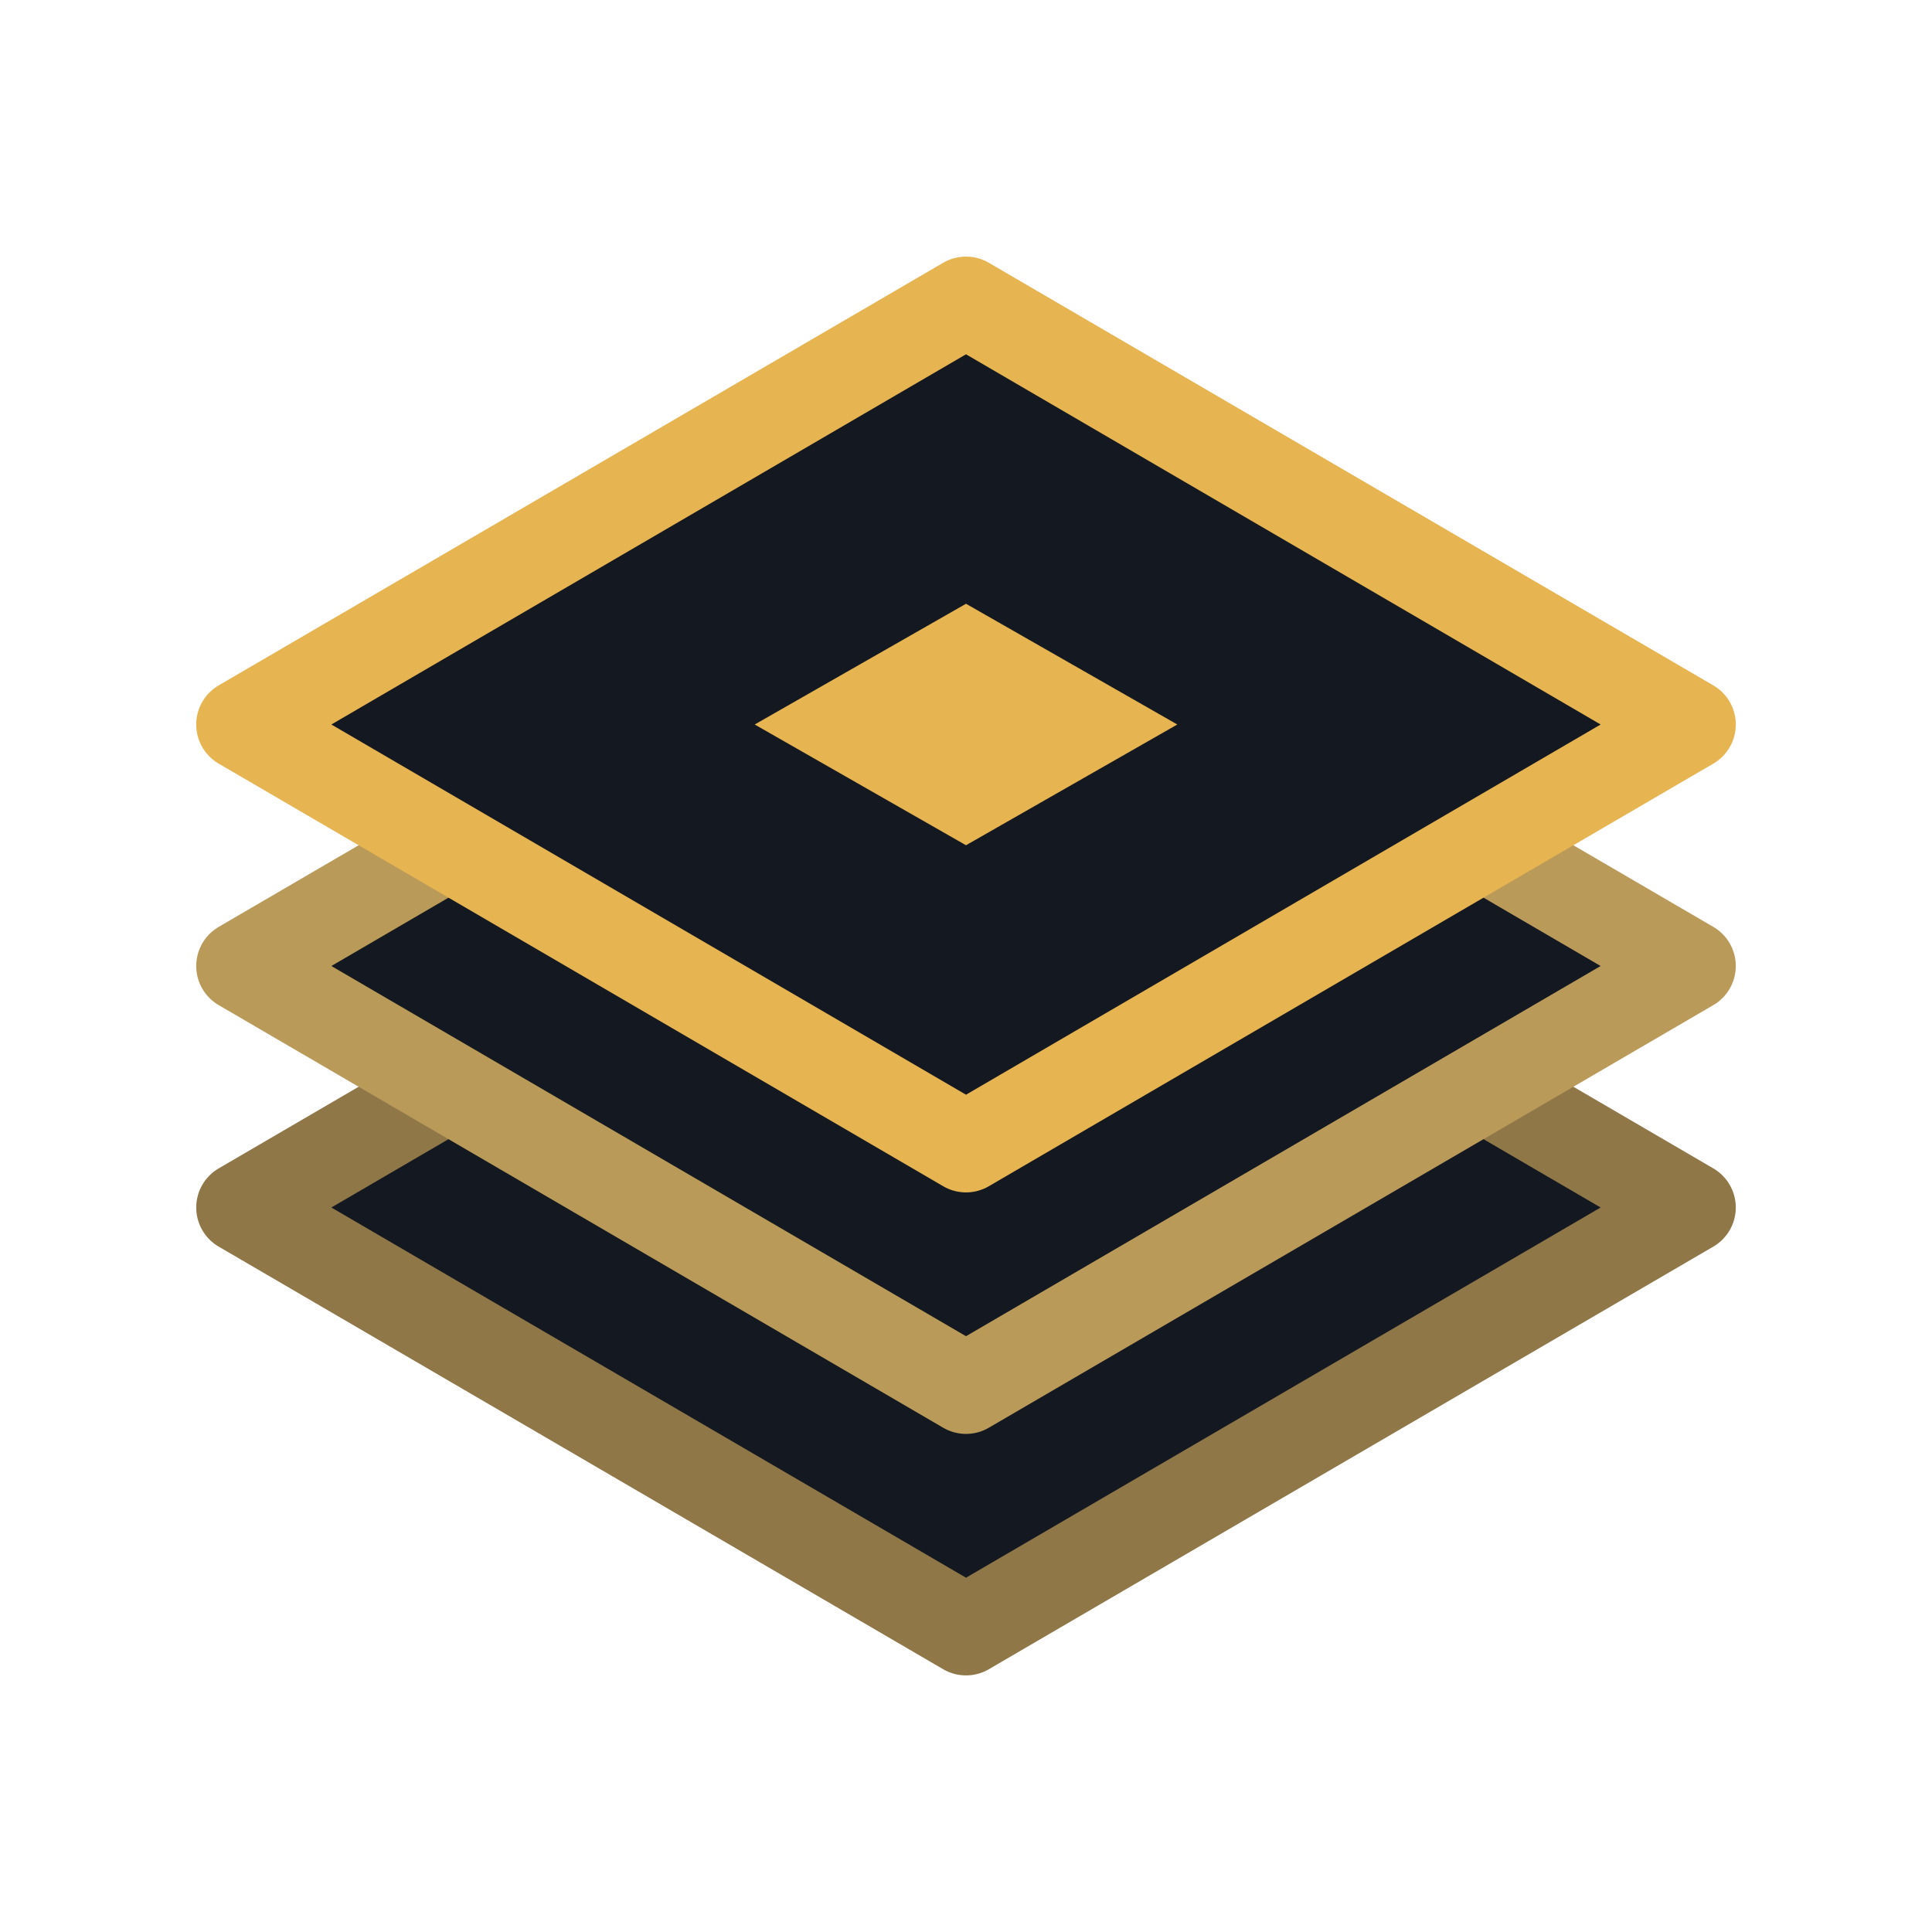
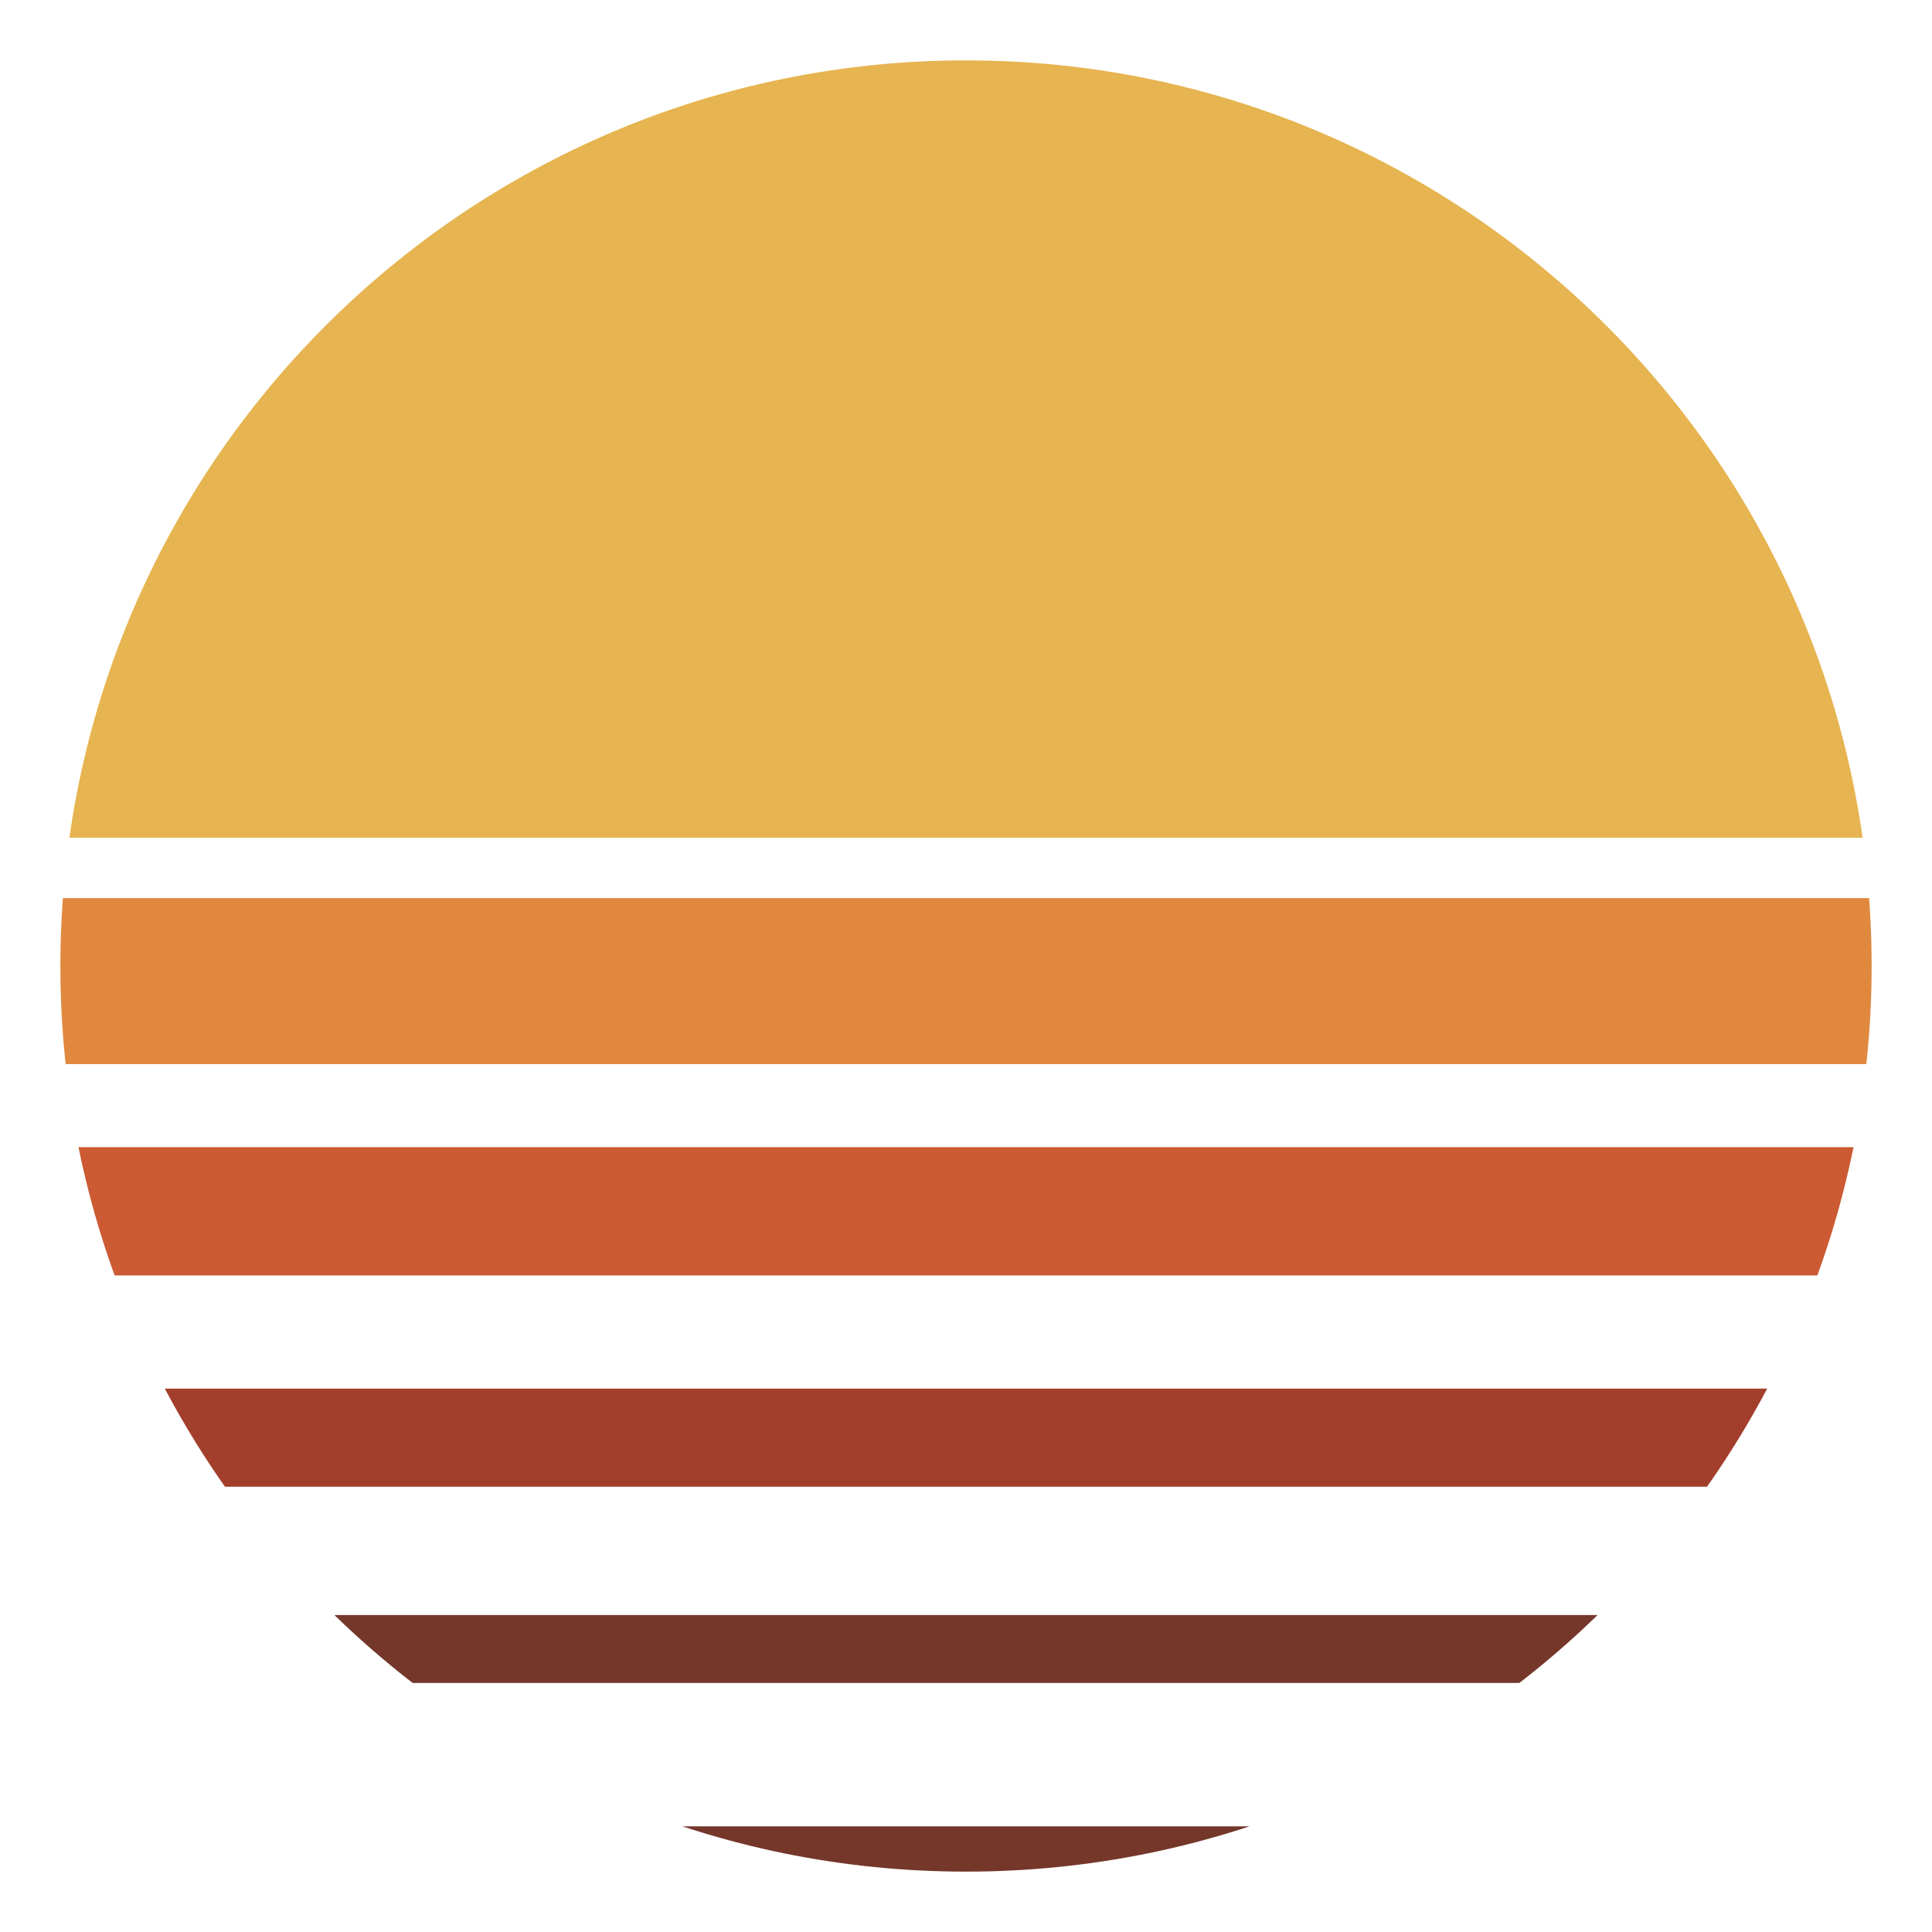
<svg xmlns="http://www.w3.org/2000/svg" viewBox="0 0 64 64">
-   <polygon points="8,40 32,26 56,40 32,54" fill="#141821" stroke="#8f7748" stroke-width="3" stroke-linejoin="round" />
-   <polygon points="8,32 32,18 56,32 32,46" fill="#141821" stroke="#b99a59" stroke-width="3" stroke-linejoin="round" />
-   <polygon points="8,24 32,10 56,24 32,38" fill="#141821" stroke="#e6b450" stroke-width="3" stroke-linejoin="round" />
-   <polygon points="25,24 32,20 39,24 32,28" fill="#e6b450" />
+   <clipPath id="disc">
+     <circle cx="32" cy="32" r="30" />
+   </clipPath>
+   <g clip-path="url(#disc)">
+     <rect x="2" y="2" width="60" height="25.75" fill="#e6b450" />
+     <rect x="2" y="29.75" width="60" height="5.5" fill="#e0893e" />
+     <rect x="2" y="38" width="60" height="4.25" fill="#cc5a33" />
+     <rect x="2" y="46" width="60" height="3.25" fill="#a23f2c" />
+     <rect x="2" y="53.5" width="60" height="2.25" fill="#74372a" />
+     <rect x="2" y="60.5" width="60" height="1.5" fill="#74372a" />
+   </g>
</svg>
